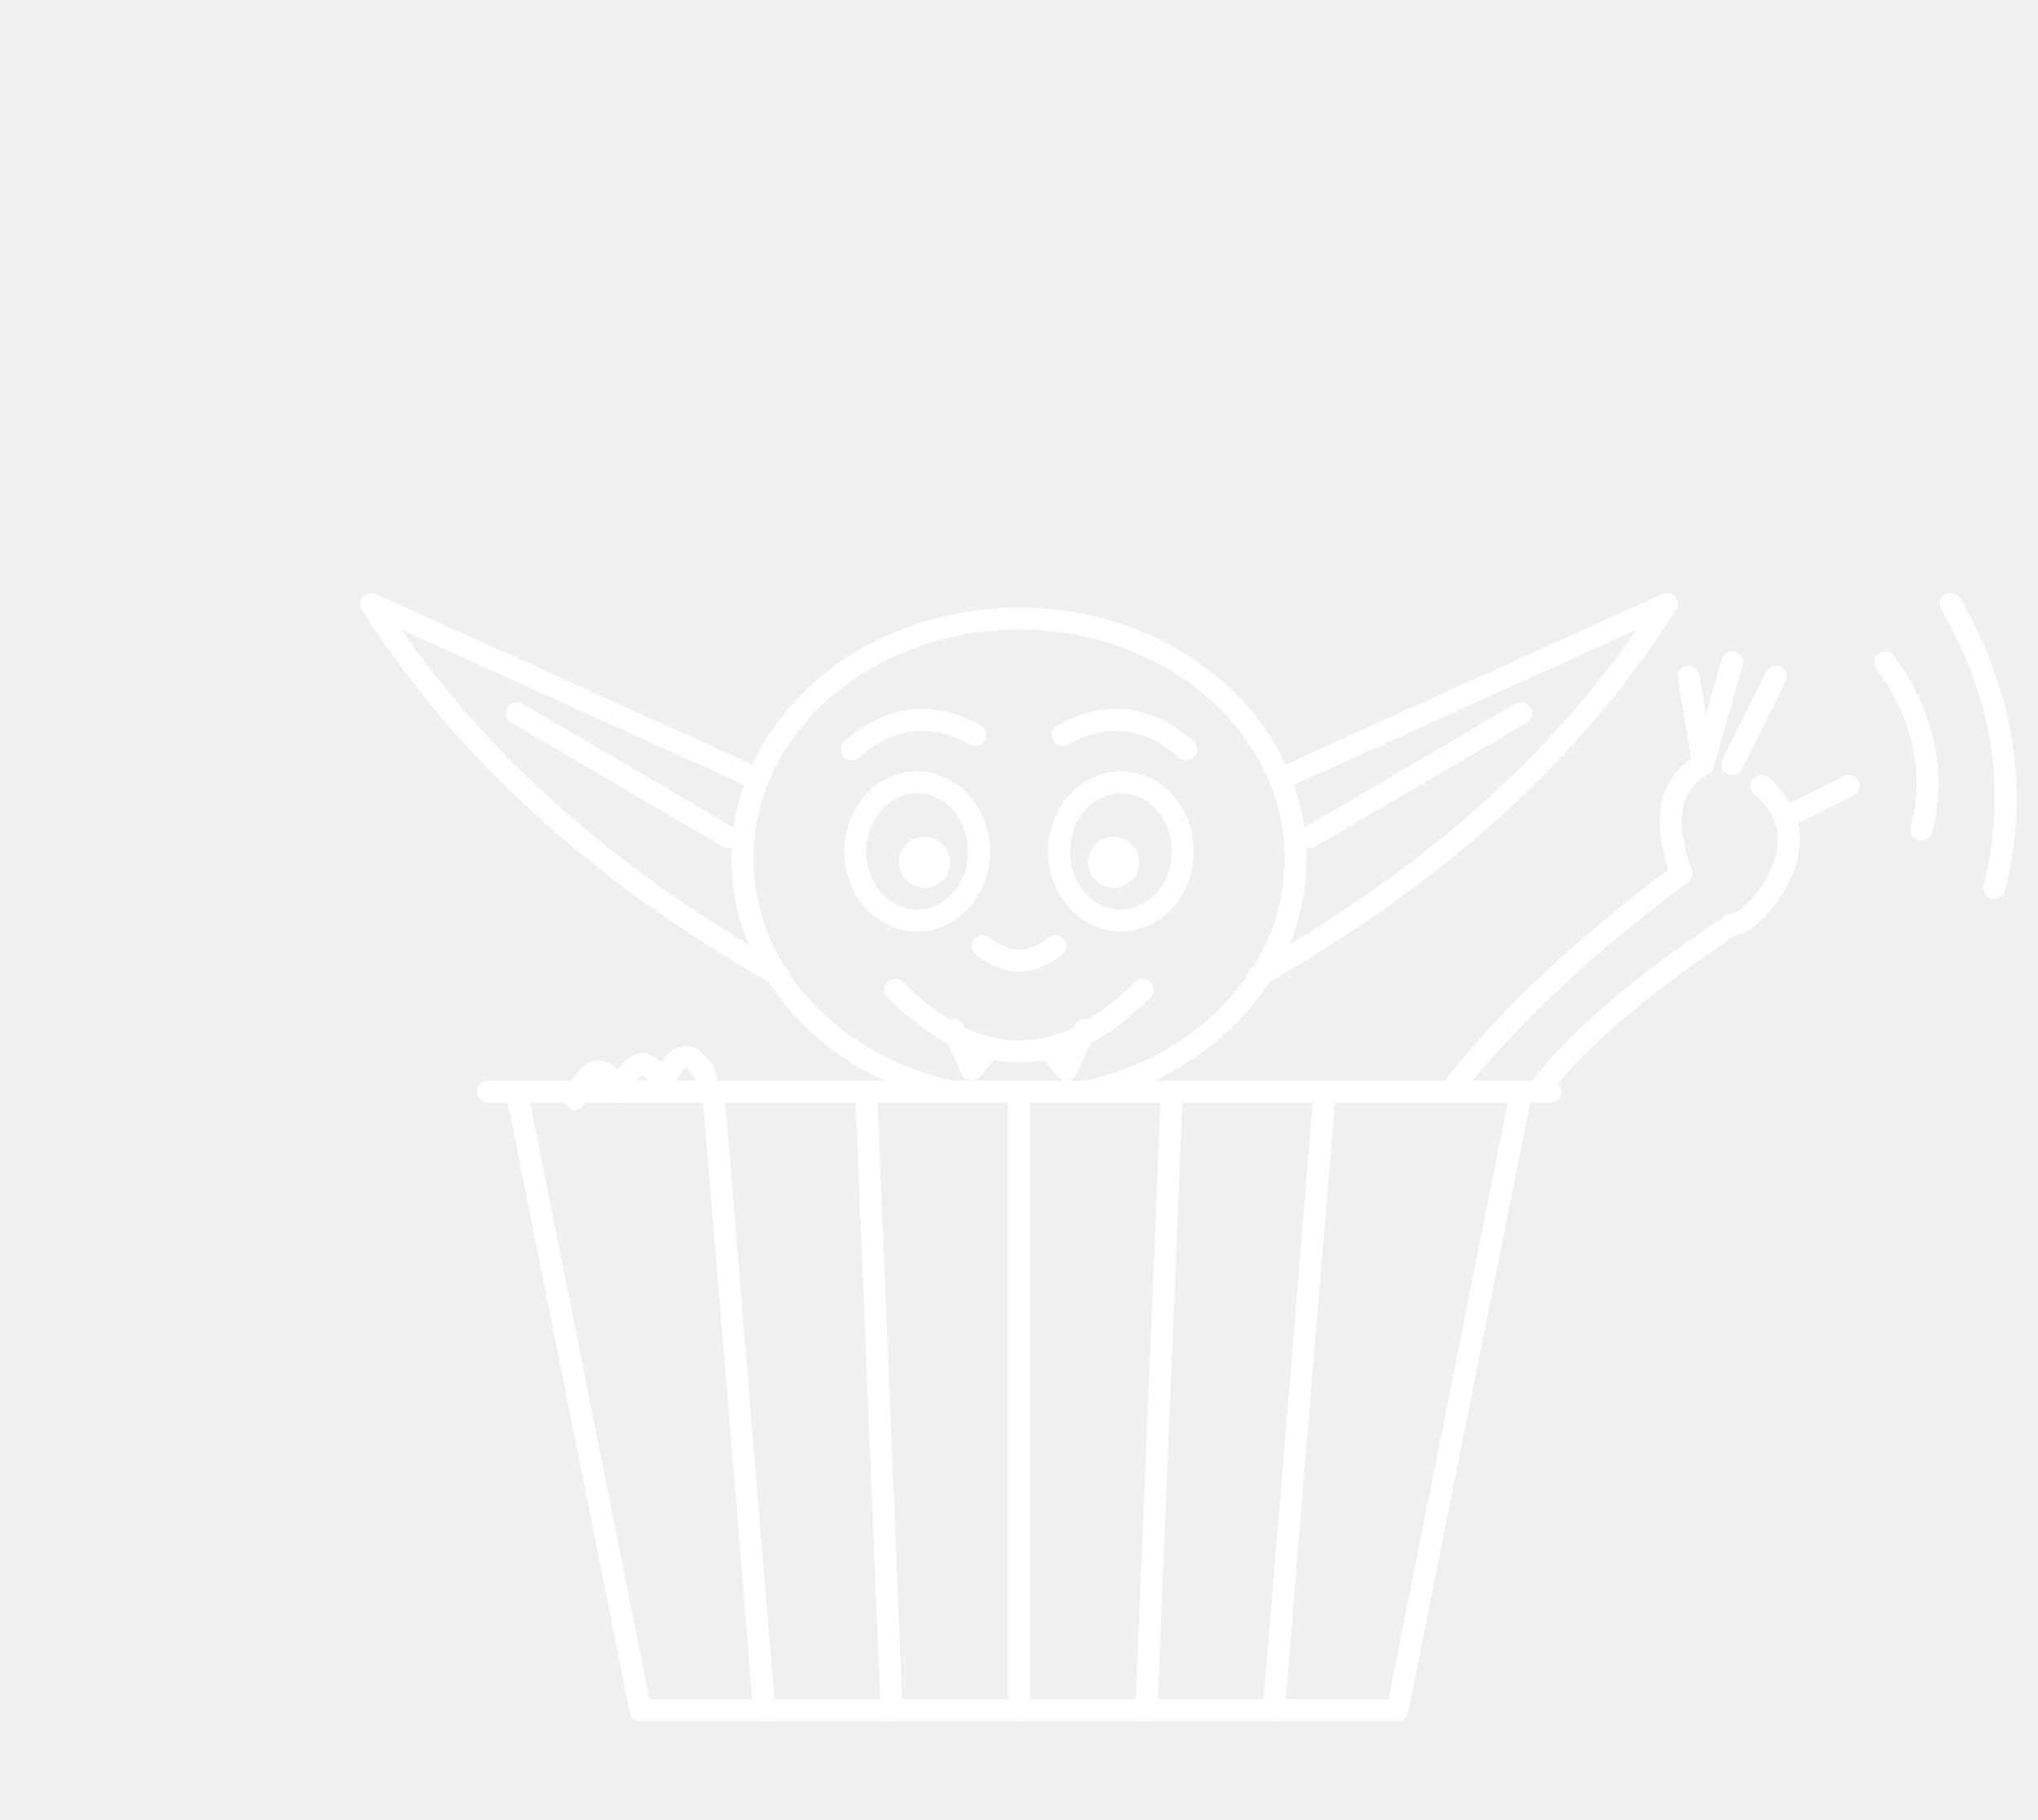
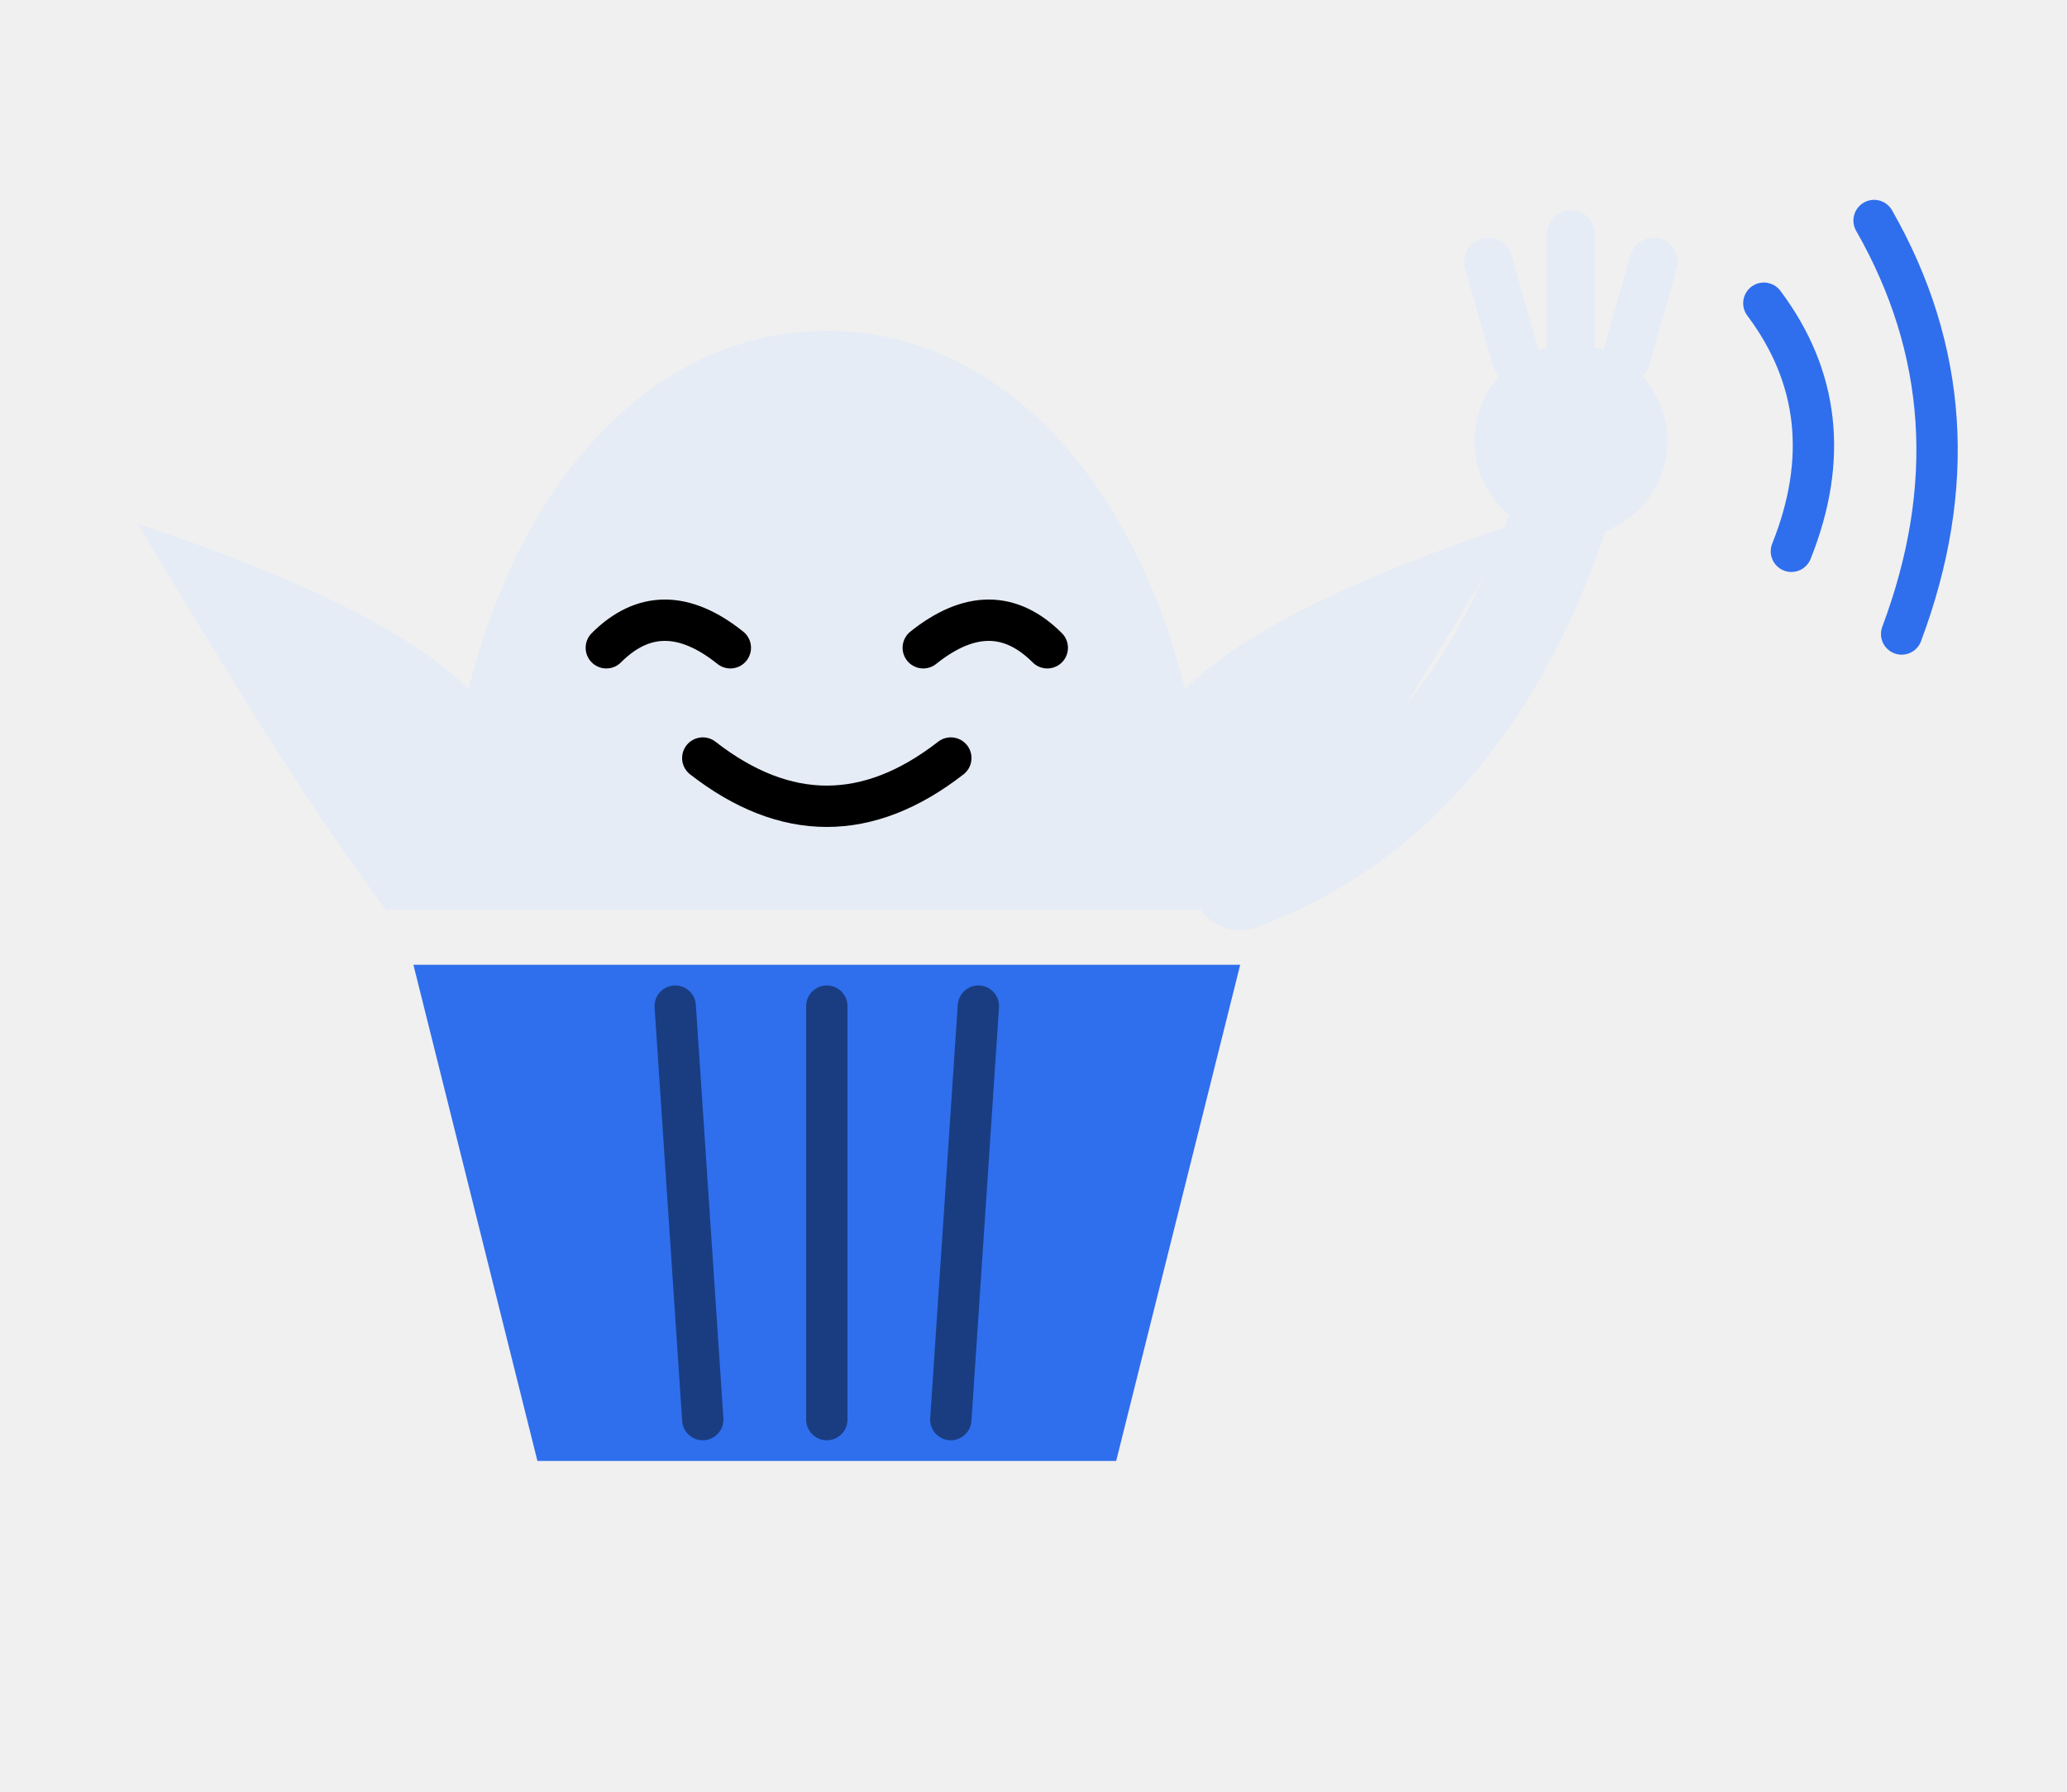
- <svg xmlns="http://www.w3.org/2000/svg" width="560" height="500" viewBox="-30 0 560 500">
-   <defs>
-     <clipPath id="aboveRim">
-       <rect x="-30" width="560" height="300" />
-     </clipPath>
-   </defs>
-   <g fill="none" stroke="#ffffff" stroke-width="6" stroke-linecap="round" stroke-linejoin="round">
-     <g clip-path="url(#aboveRim)">
-       <ellipse cx="250" cy="236" rx="76" ry="66" />
-       <path d="M178 214 L72 166 Q110 226 184 268" />
-       <path d="M170 230 L112 196" />
-       <path d="M322 214 L428 166 Q390 226 316 268" />
-       <path d="M330 230 L388 196" />
-       <ellipse cx="222" cy="234" rx="17" ry="19" />
-       <ellipse cx="278" cy="234" rx="17" ry="19" />
-       <path d="M204 206 Q220 192 238 202" />
-       <path d="M296 206 Q280 192 262 202" />
-       <path d="M240 260 Q250 268 260 260" />
-       <path d="M216 272 Q250 306 284 272" />
-       <path d="M232 283 L237 294 L242 288" />
-       <path d="M258 288 L263 294 L268 283" />
-     </g>
-     <path d="M128 302 q6 -14 12 -2 q6 -14 12 -2 q6 -14 12 -2" />
-     <path d="M370 298 Q392 270 432 240" />
-     <path d="M394 298 Q410 278 446 254" />
-     <path d="M432 240 Q424 218 438 210 L434 186 M438 210 L446 182 M446 210 L458 186 M454 216 Q468 228 456 246 Q450 254 446 254" />
-     <path d="M462 224 L478 216" />
-     <path d="M488 182 Q504 204 498 228 M506 166 Q528 204 518 244" />
-     <path d="M104 300 L396 300" />
-     <path d="M112 300 L146 470 L354 470 L388 300" />
-     <path d="M166 300 L180 470 M208 300 L215 470 M250 300 L250 470 M292 300 L285 470 M334 300 L320 470" />
-   </g>
-   <g fill="#ffffff">
-     <circle cx="224" cy="237" r="7" />
-     <circle cx="276" cy="237" r="7" />
-   </g>
+ <svg xmlns="http://www.w3.org/2000/svg" viewBox="0 0 150 130" width="300" height="260">
+   <path d="M90 64 Q106 58 113 38" stroke="#E6ECF5" stroke-width="7" stroke-linecap="round" fill="none" />
+   <circle cx="114" cy="32" r="7" fill="#E6ECF5" />
+   <path d="M110 26 L108 19 M114 25 L114 17 M118 26 L120 19" stroke="#E6ECF5" stroke-width="3.5" stroke-linecap="round" />
+   <path d="M128 22 Q134 30 130 40 M136 16 Q144 30 138 46" stroke="#2F6FED" stroke-width="3" stroke-linecap="round" fill="none" />
+   <path d="M28 66 C22 58 16 48 10 38 C22 42 30 46 34 50 C38 34 48 24 60 24 C72 24 82 34 86 50 C90 46 98 42 110 38 C104 48 98 58 92 66 Z" fill="#E6ECF5" />
+   <path d="M44 47 Q48 43 53 47" stroke="#000000" stroke-width="3" stroke-linecap="round" fill="none" />
+   <path d="M67 47 Q72 43 76 47" stroke="#000000" stroke-width="3" stroke-linecap="round" fill="none" />
+   <path d="M51 55 Q60 62 69 55" stroke="#000000" stroke-width="3" stroke-linecap="round" fill="none" />
+   <path d="M30 70 H90 L81 106 H39 Z" fill="#2F6FED" />
+   <path d="M49 73 L51 103 M60 73 V103 M71 73 L69 103" stroke="#000000" stroke-width="3" stroke-linecap="round" fill="none" opacity="0.45" />
</svg>
